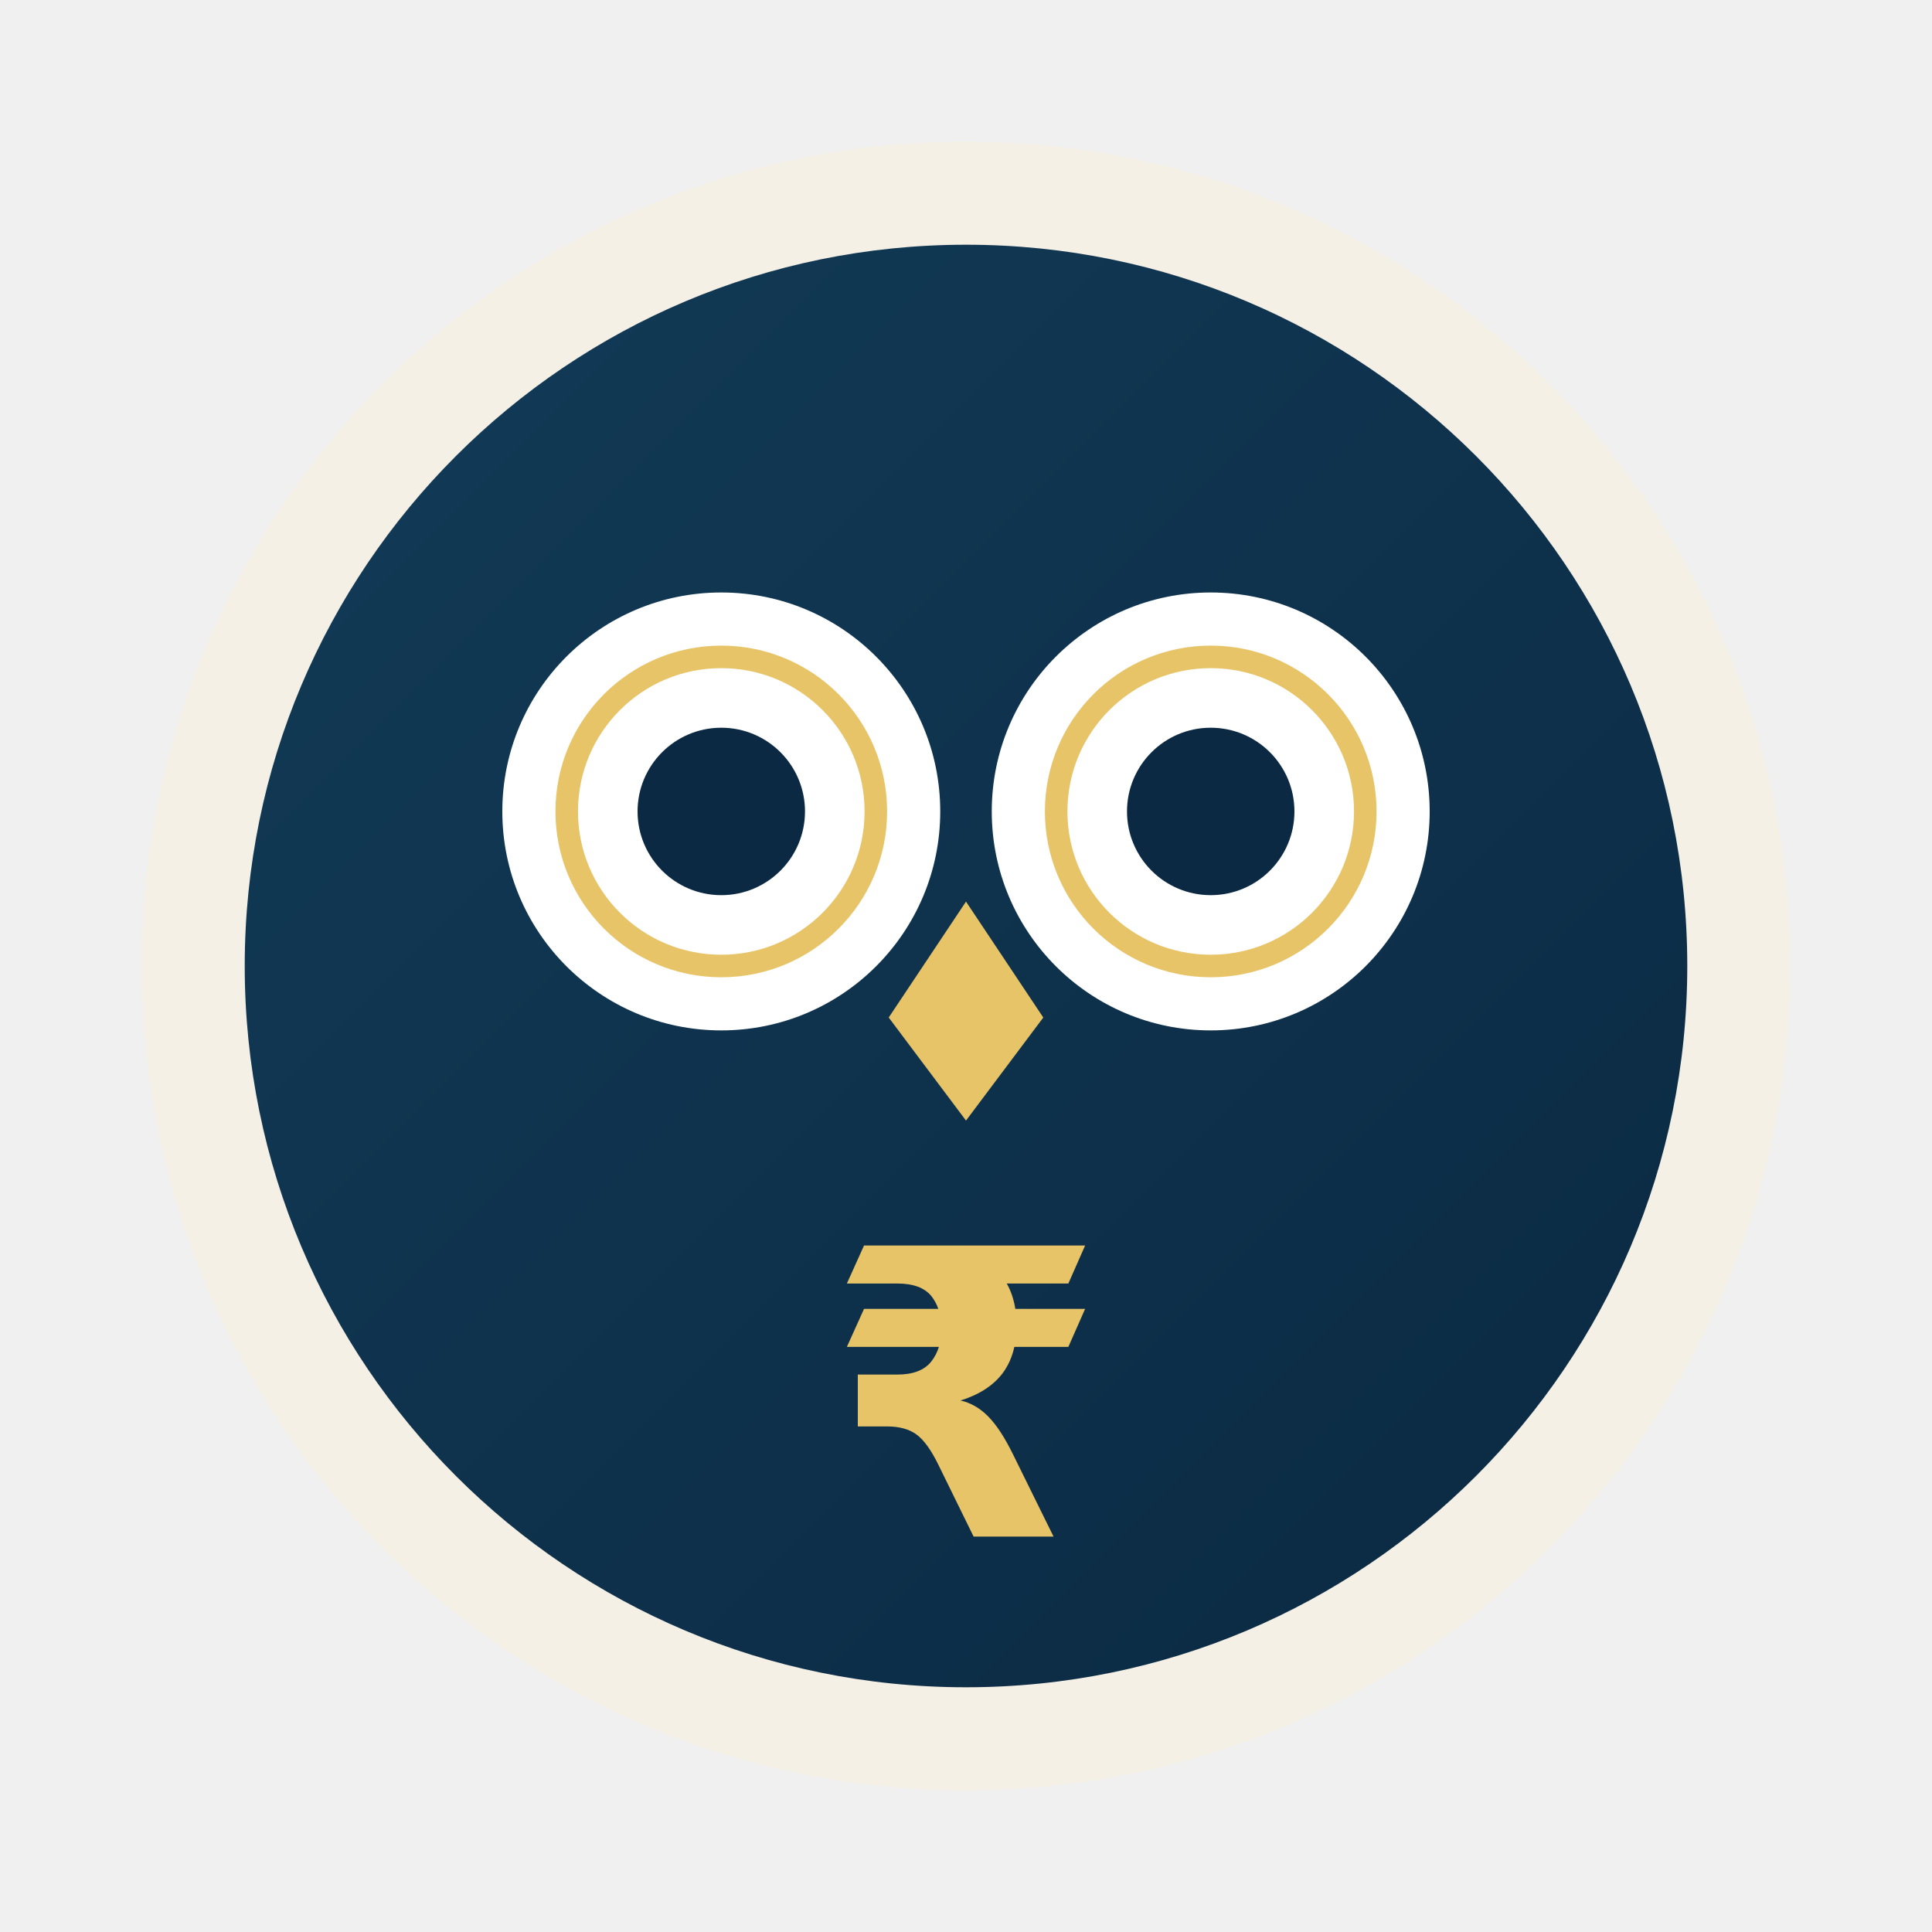
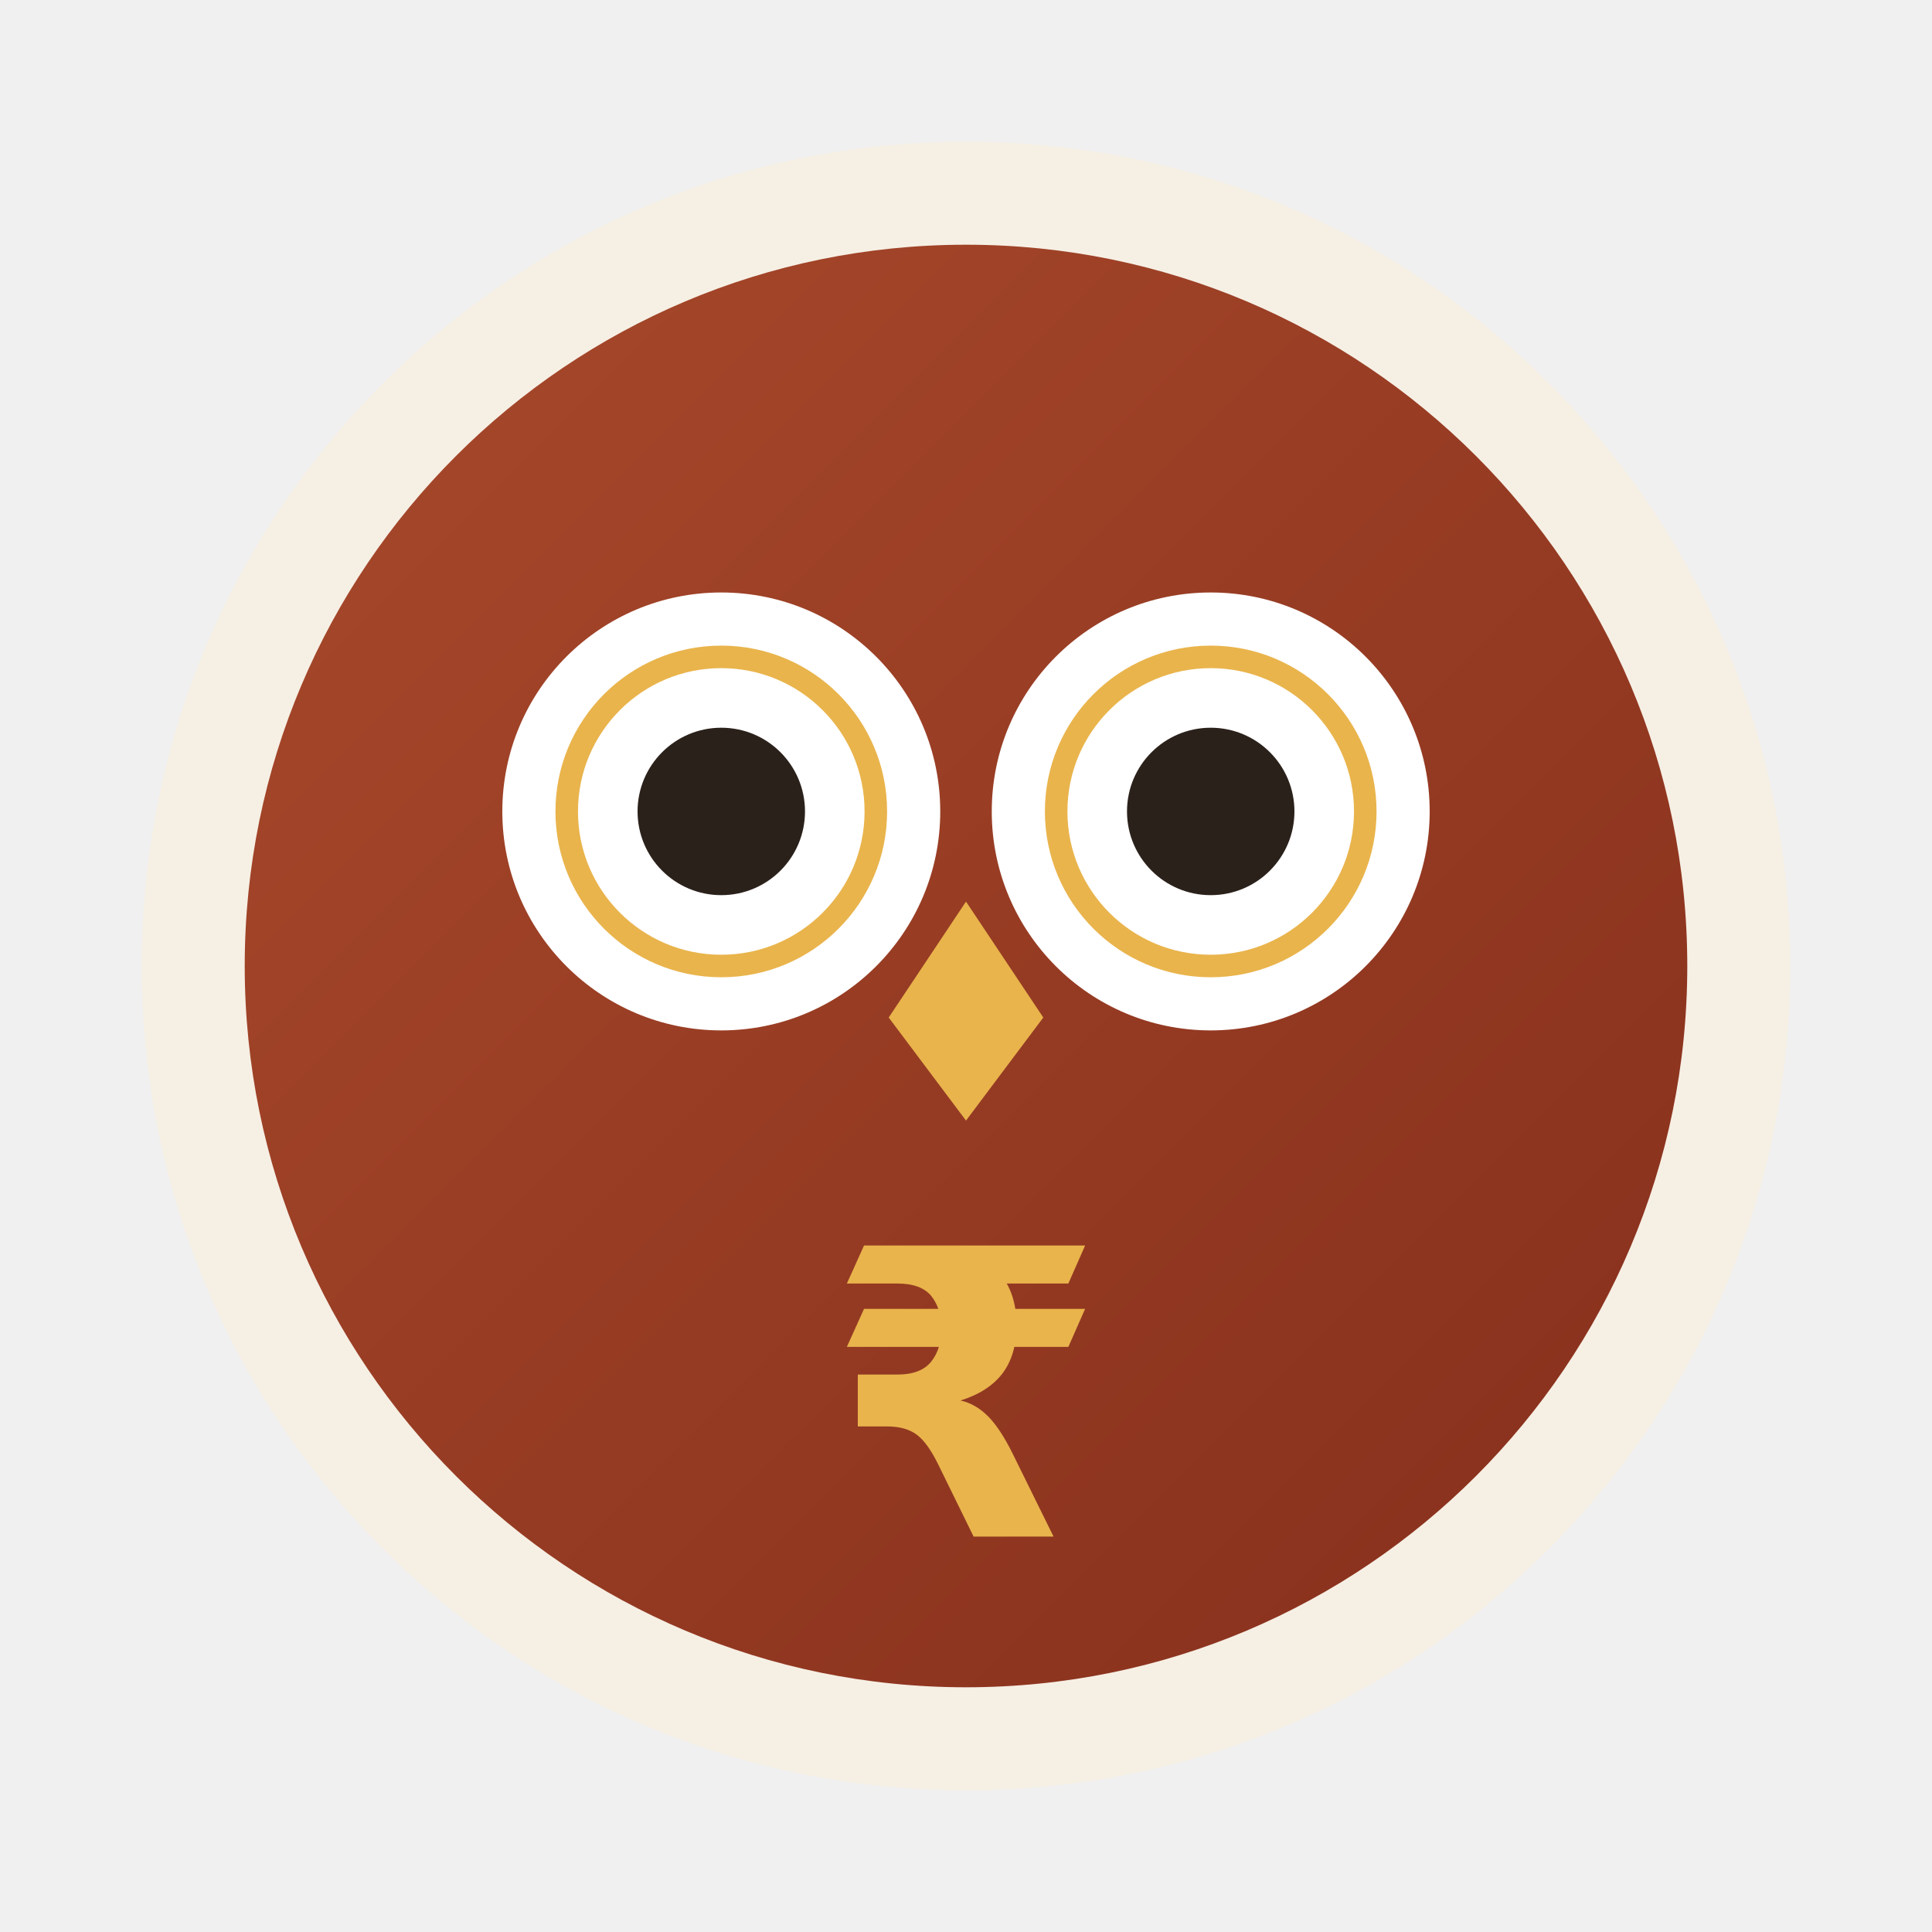
<svg xmlns="http://www.w3.org/2000/svg" viewBox="0 0 300 300" role="img" aria-label="The Finance Intelligence">
  <defs>
    <linearGradient id="tfi-mark" x1="0%" y1="0%" x2="100%" y2="100%">
-       <stop offset="0%" stop-color="#123B57" />
-       <stop offset="100%" stop-color="#0B2942" />
+       <stop offset="0%" stop-color="#A8492B" />
+       <stop offset="100%" stop-color="#862F1C" />
    </linearGradient>
  </defs>
-   <circle cx="150" cy="150" r="128" fill="#F5F0E6" />
+   <circle cx="150" cy="150" r="128" fill="#F6EFE4" />
  <g transform="translate(0,-32)">
    <polygon points="80,95 118,132 62,128" fill="url(#tfi-mark)" />
    <polygon points="220,95 182,132 238,128" fill="url(#tfi-mark)" />
    <circle cx="150" cy="182" r="112" fill="url(#tfi-mark)" />
    <circle cx="112" cy="158" r="34" fill="#FFFFFF" />
    <circle cx="188" cy="158" r="34" fill="#FFFFFF" />
-     <circle cx="112" cy="158" r="24" fill="none" stroke="#E8C468" stroke-width="3.5" />
-     <circle cx="188" cy="158" r="24" fill="none" stroke="#E8C468" stroke-width="3.5" />
-     <circle cx="112" cy="158" r="13" fill="#0B2942" />
-     <circle cx="188" cy="158" r="13" fill="#0B2942" />
-     <polygon points="150,172 138,190 150,206 162,190" fill="#E8C468" />
-     <path fill="#E8C468" d="M139.344 231.304L131.503 231.304L134.167 225.401L168.497 225.401L165.894 231.304L156.327 231.304Q157.296 233 157.659 235.240L168.497 235.240L165.894 241.143L157.508 241.143Q156.993 243.474 155.691 245.230Q153.512 248.106 149.152 249.468Q151.544 250.013 153.451 251.951Q155.358 253.888 157.266 257.763L163.593 270.599L151.181 270.599L145.671 259.368Q144.006 255.977 142.295 254.736Q140.585 253.495 137.739 253.495L133.198 253.495L133.198 245.442L139.344 245.442Q143.007 245.442 144.611 243.414Q145.398 242.415 145.792 241.143L131.503 241.143L134.167 235.240L145.701 235.240Q145.308 234.120 144.611 233.242Q143.007 231.304 139.344 231.304" />
+     <circle cx="112" cy="158" r="24" fill="none" stroke="#E9B44C" stroke-width="3.5" />
+     <circle cx="188" cy="158" r="24" fill="none" stroke="#E9B44C" stroke-width="3.5" />
+     <circle cx="112" cy="158" r="13" fill="#2B211B" />
+     <circle cx="188" cy="158" r="13" fill="#2B211B" />
+     <polygon points="150,172 138,190 150,206 162,190" fill="#E9B44C" />
+     <path fill="#E9B44C" d="M139.344 231.304L131.503 231.304L134.167 225.401L168.497 225.401L165.894 231.304L156.327 231.304Q157.296 233 157.659 235.240L168.497 235.240L165.894 241.143L157.508 241.143Q156.993 243.474 155.691 245.230Q153.512 248.106 149.152 249.468Q151.544 250.013 153.451 251.951Q155.358 253.888 157.266 257.763L163.593 270.599L151.181 270.599L145.671 259.368Q144.006 255.977 142.295 254.736Q140.585 253.495 137.739 253.495L133.198 253.495L133.198 245.442L139.344 245.442Q143.007 245.442 144.611 243.414Q145.398 242.415 145.792 241.143L131.503 241.143L134.167 235.240L145.701 235.240Q145.308 234.120 144.611 233.242Q143.007 231.304 139.344 231.304" />
  </g>
</svg>
